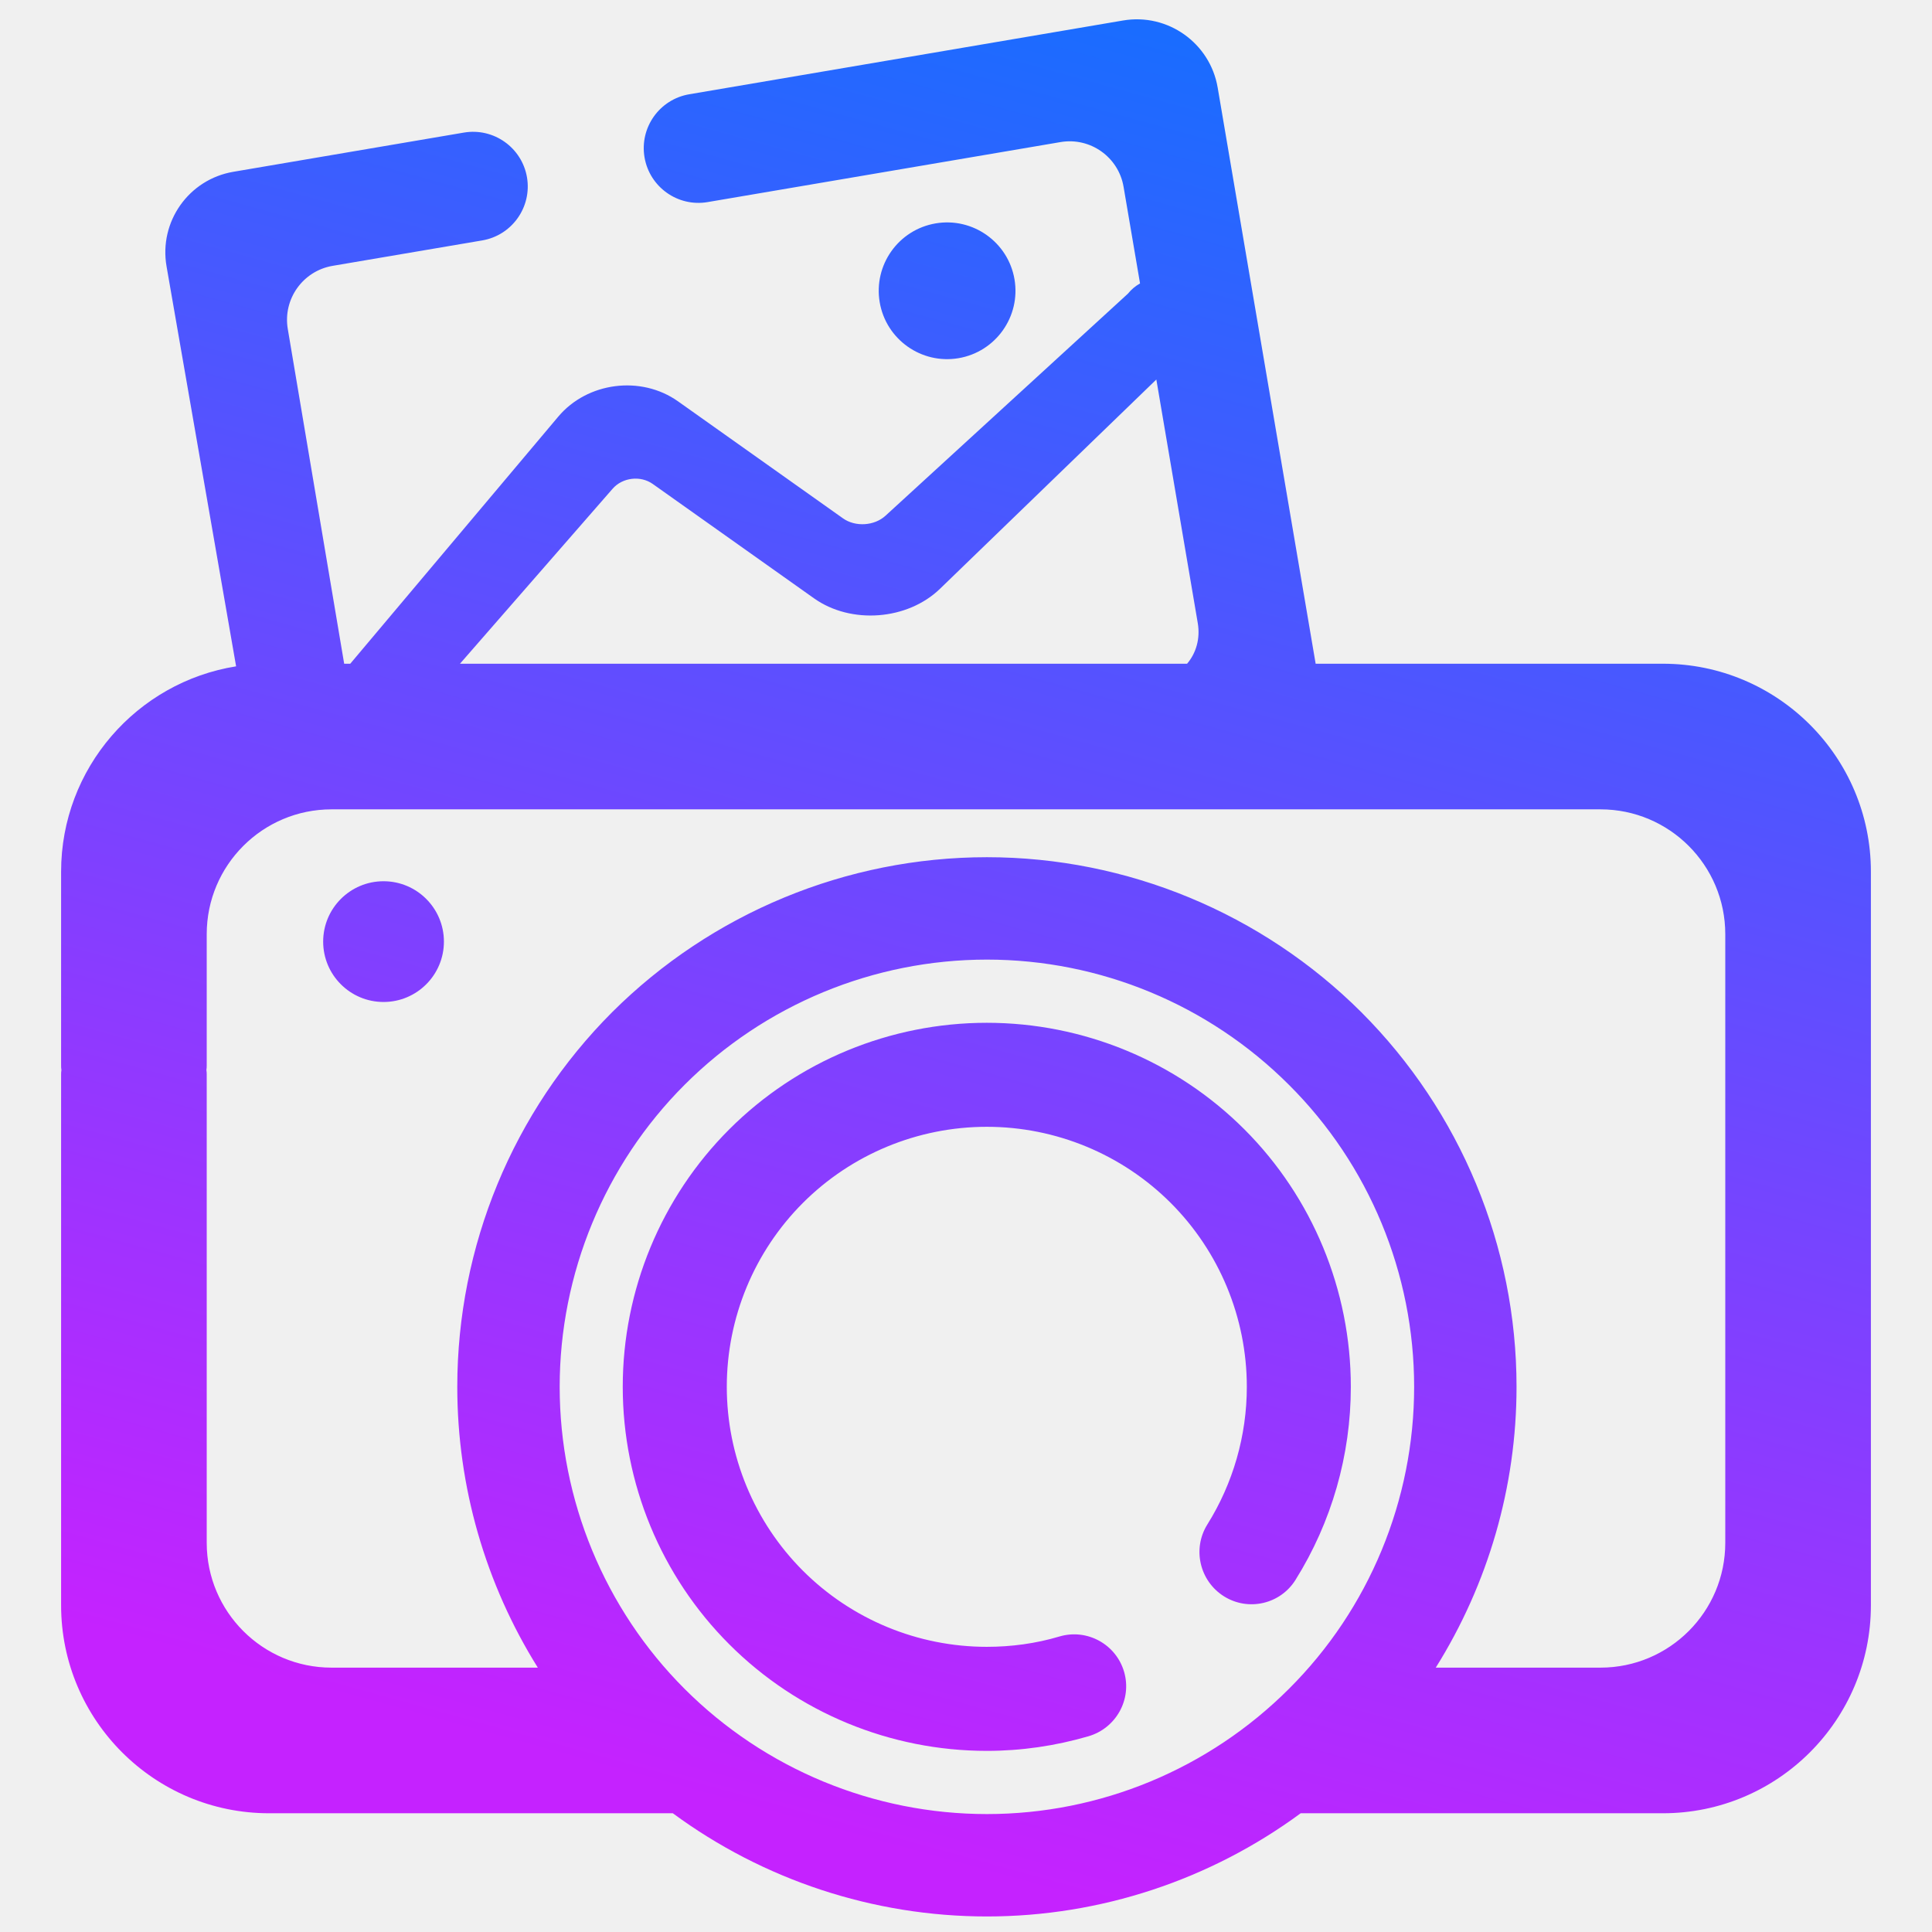
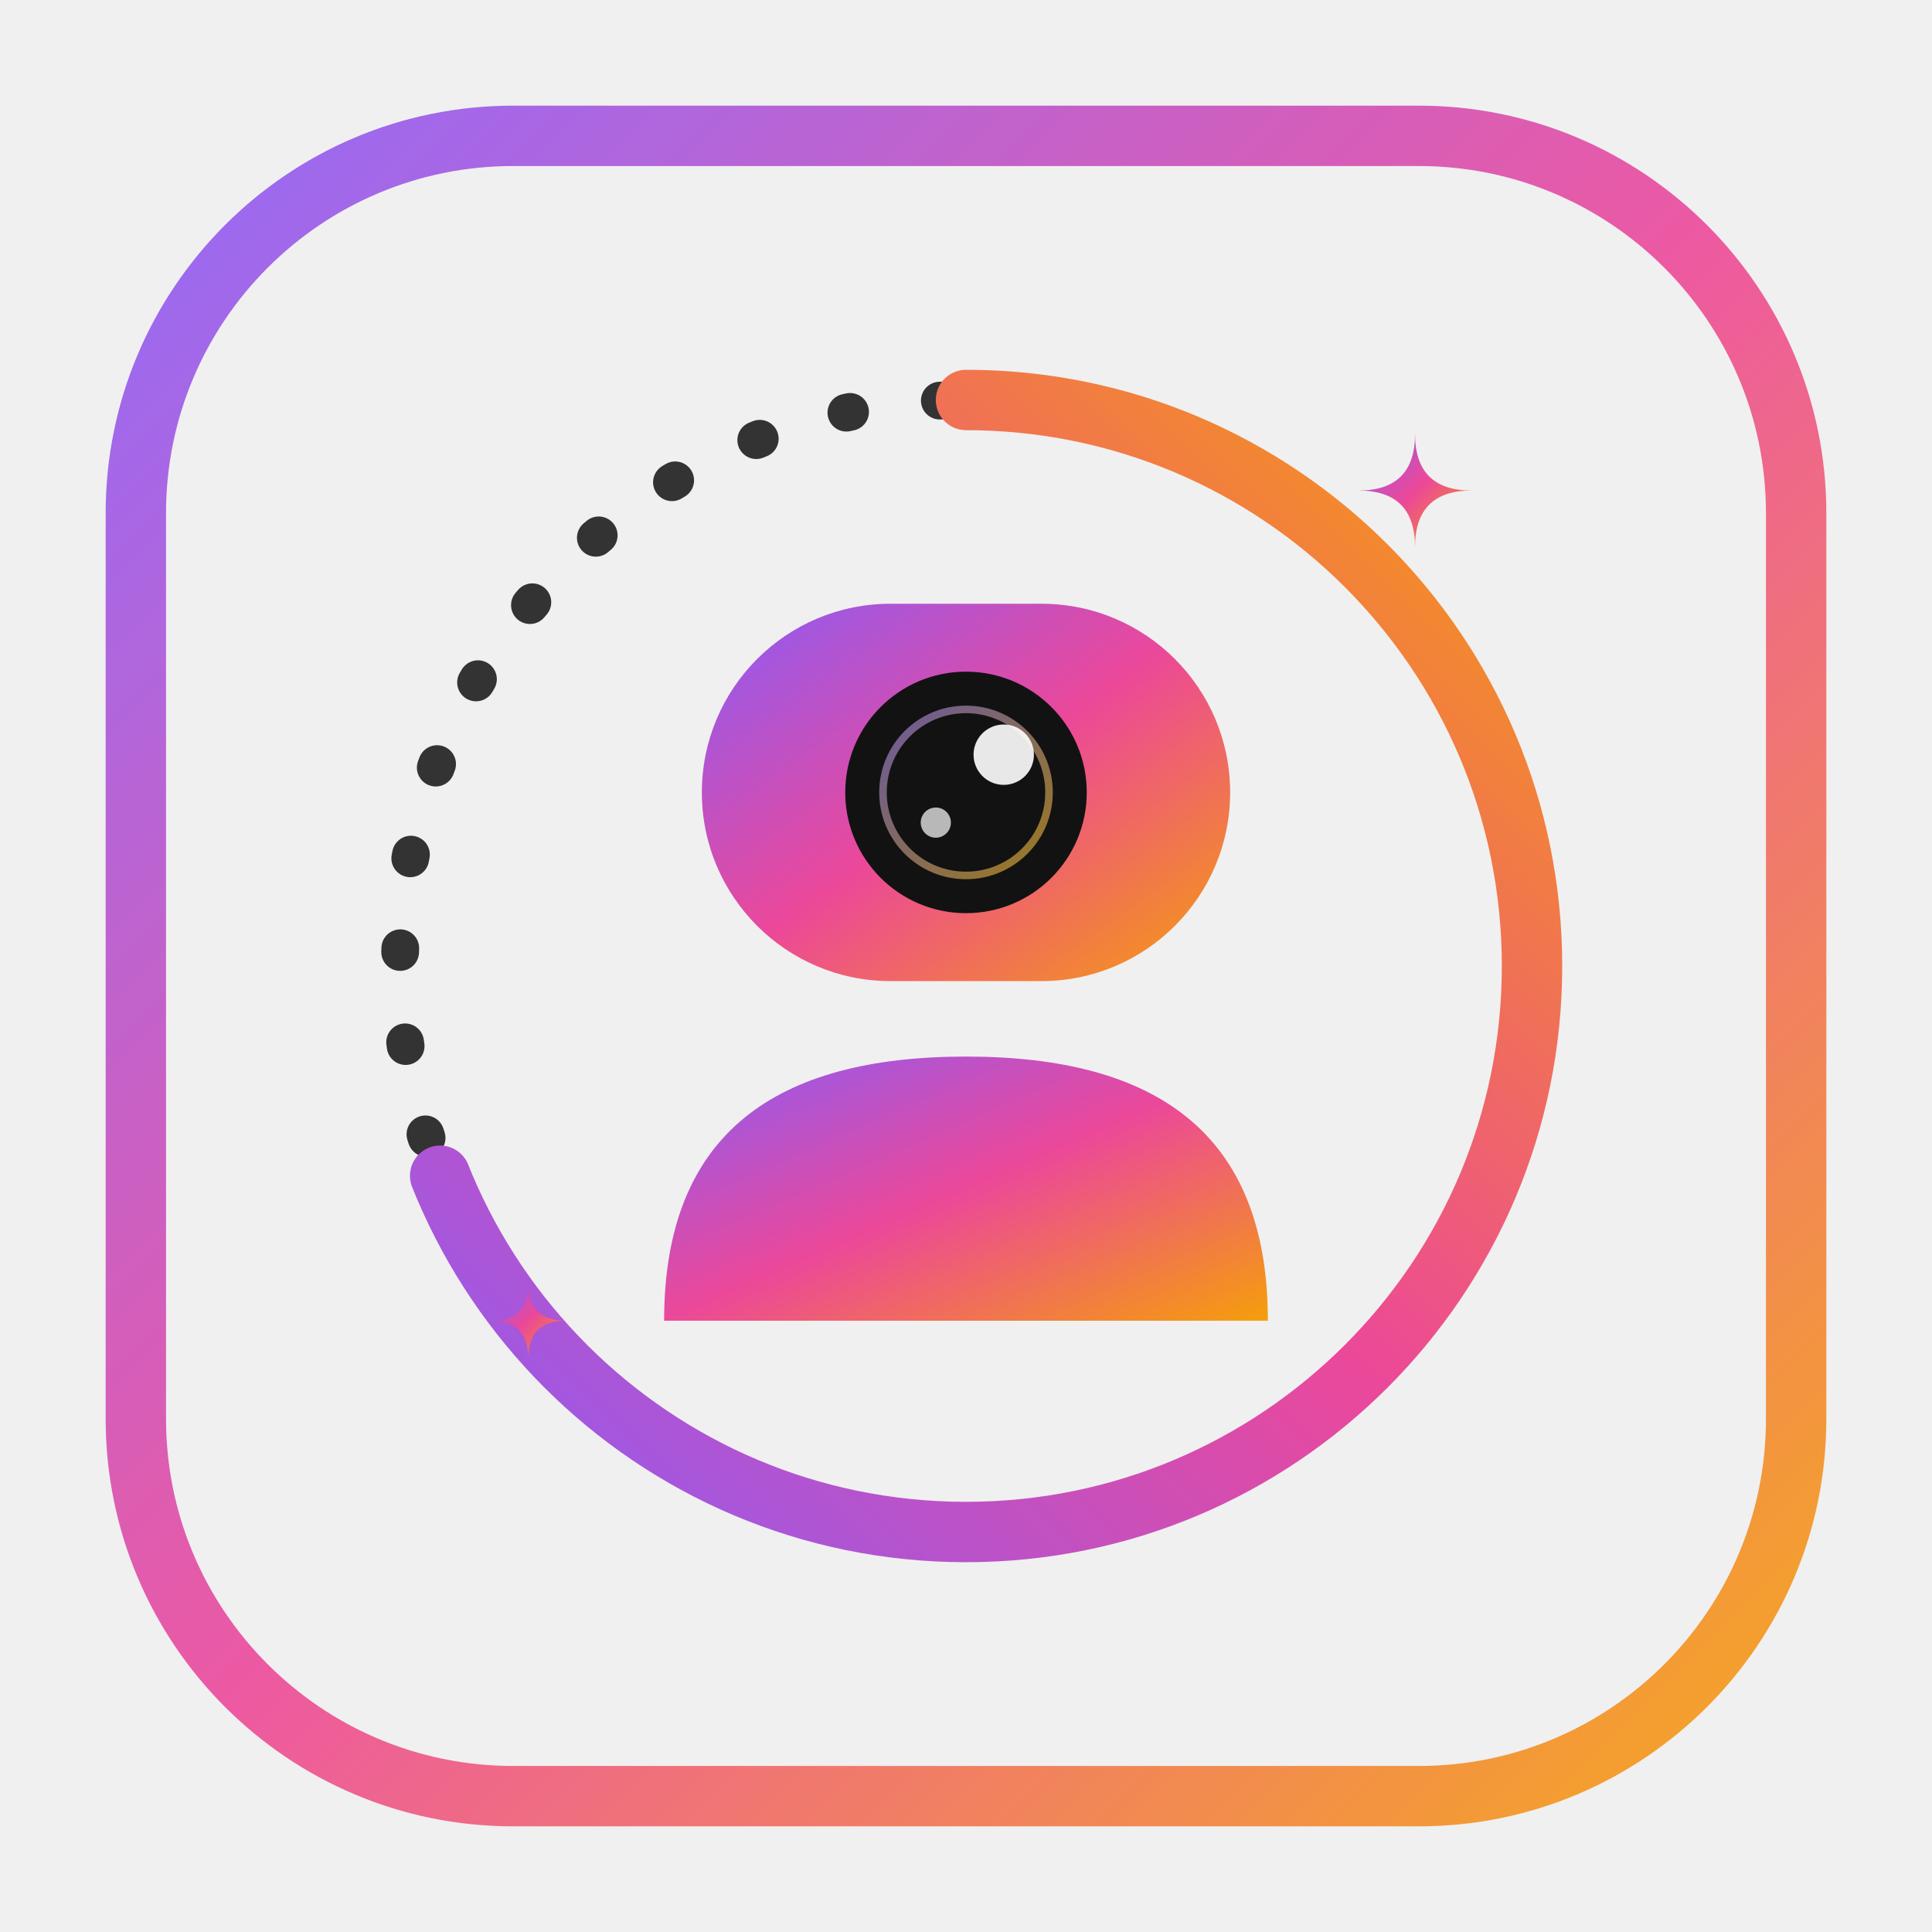
- <svg xmlns="http://www.w3.org/2000/svg" style="isolation:isolate" viewBox="0 0 48 48" width="48pt" height="48pt">
-   <linearGradient id="_lgradient_49" x1="0.672" y1="0.021" x2="0.422" y2="0.96" gradientTransform="matrix(44.964,0,0,47.134,1.518,0.48)" gradientUnits="userSpaceOnUse">
-     <stop offset="0%" stop-opacity="1" style="stop-color:rgb(26,108,255)" />
-     <stop offset="100%" stop-opacity="1" style="stop-color:rgb(197,34,255)" />
-   </linearGradient>
-   <path d=" M 35.671 41.432 L 39.763 41.432 C 41.475 41.432 42.864 40.043 42.864 38.331 L 42.864 23.209 C 42.864 21.497 41.475 20.108 39.763 20.108 L 8.237 20.108 C 6.525 20.108 5.136 21.497 5.136 23.209 L 5.136 26.467 L 5.136 26.467 C 5.136 26.507 5.135 26.547 5.128 26.585 L 5.128 26.585 L 5.128 26.585 C 5.135 26.623 5.136 26.663 5.136 26.703 L 5.136 26.703 L 5.136 38.331 C 5.136 40.043 6.525 41.432 8.237 41.432 L 13.362 41.432 C 12.064 39.356 11.361 36.94 11.361 34.456 L 11.361 34.456 C 11.361 30.963 12.743 27.614 15.21 25.146 C 17.678 22.688 21.027 21.297 24.52 21.297 C 28.004 21.297 31.353 22.688 33.82 25.146 C 36.287 27.614 37.678 30.963 37.678 34.456 C 37.678 36.94 36.971 39.356 35.671 41.432 Z  M 32.315 45.05 L 33.303 45.05 L 41.314 45.05 C 44.166 45.05 46.482 42.734 46.482 39.882 L 46.482 25.599 L 46.482 21.658 C 46.482 18.806 44.166 16.49 41.314 16.49 L 32.687 16.49 L 30.253 2.177 C 30.064 1.068 29.011 0.32 27.902 0.509 L 17.125 2.342 L 17.125 2.342 C 16.385 2.467 15.887 3.17 16.013 3.909 L 16.013 3.909 C 16.139 4.648 16.841 5.147 17.58 5.021 L 17.58 5.021 L 26.348 3.53 C 27.087 3.404 27.79 3.902 27.915 4.642 L 28.324 7.042 C 28.211 7.105 28.108 7.19 28.022 7.297 L 28.022 7.297 L 22 12.813 C 21.723 13.067 21.251 13.096 20.945 12.879 L 16.845 9.971 C 15.927 9.32 14.594 9.491 13.87 10.351 L 8.702 16.49 L 8.551 16.49 L 7.15 8.173 C 7.025 7.433 7.524 6.731 8.263 6.605 L 11.981 5.973 L 11.981 5.973 C 12.72 5.847 13.218 5.145 13.093 4.406 L 13.093 4.406 C 12.967 3.666 12.264 3.168 11.525 3.294 L 11.525 3.294 L 5.798 4.268 C 4.689 4.456 3.945 5.509 4.138 6.618 L 5.866 16.555 L 5.866 16.555 L 5.866 16.555 C 3.403 16.948 1.518 19.085 1.518 21.658 L 1.518 26.467 L 1.518 26.467 C 1.518 26.507 1.519 26.547 1.526 26.585 C 1.519 26.623 1.518 26.663 1.518 26.703 L 1.518 26.703 L 1.518 39.882 C 1.518 42.734 3.834 45.05 6.686 45.05 L 14.697 45.05 L 16.716 45.05 C 18.962 46.704 21.694 47.614 24.52 47.614 C 27.339 47.614 30.069 46.704 32.315 45.05 Z  M 29.493 16.49 C 29.717 16.226 29.824 15.866 29.758 15.479 L 28.729 9.429 L 23.353 14.629 C 22.544 15.411 21.143 15.517 20.225 14.866 L 16.219 12.025 C 15.914 11.808 15.465 11.861 15.219 12.144 L 11.428 16.49 L 11.428 16.49 L 29.493 16.49 L 29.493 16.49 L 29.493 16.49 L 29.493 16.49 Z  M 21.856 7.509 C 21.699 6.585 22.321 5.707 23.246 5.55 C 24.17 5.393 25.048 6.016 25.205 6.94 C 25.362 7.864 24.739 8.742 23.815 8.899 C 22.891 9.056 22.013 8.433 21.856 7.509 L 21.856 7.509 L 21.856 7.509 L 21.856 7.509 L 21.856 7.509 L 21.856 7.509 Z  M 26.326 40.657 L 26.326 40.657 C 27.01 40.457 27.728 40.851 27.928 41.536 L 27.928 41.536 C 28.128 42.22 27.729 42.938 27.039 43.138 L 27.039 43.138 C 26.222 43.376 25.375 43.5 24.517 43.5 C 22.119 43.5 19.814 42.549 18.119 40.853 C 16.423 39.158 15.472 36.853 15.472 34.455 C 15.472 32.057 16.423 29.752 18.119 28.057 C 19.814 26.362 22.119 25.411 24.517 25.411 C 26.915 25.411 29.22 26.362 30.915 28.057 C 32.61 29.752 33.561 32.057 33.561 34.455 C 33.561 36.15 33.086 37.814 32.187 39.251 L 32.187 39.251 C 31.81 39.856 31.013 40.039 30.409 39.66 L 30.409 39.66 C 29.804 39.28 29.619 38.481 29.995 37.877 L 29.995 37.877 C 30.636 36.853 30.977 35.665 30.977 34.455 C 30.977 32.739 30.295 31.096 29.086 29.886 C 27.876 28.677 26.233 27.995 24.517 27.995 C 22.801 27.995 21.157 28.677 19.948 29.886 C 18.739 31.096 18.057 32.739 18.057 34.455 C 18.057 36.171 18.739 37.814 19.948 39.024 C 21.157 40.233 22.801 40.915 24.517 40.915 C 25.127 40.915 25.737 40.833 26.326 40.657 L 26.326 40.657 L 26.326 40.657 L 26.326 40.657 L 26.326 40.657 Z  M 9.529 21.894 L 9.529 21.894 C 10.357 21.894 11.029 22.566 11.029 23.394 L 11.029 23.394 C 11.029 24.222 10.357 24.894 9.529 24.894 L 9.529 24.894 C 8.701 24.894 8.029 24.222 8.029 23.394 L 8.029 23.394 C 8.029 22.566 8.701 21.894 9.529 21.894 L 9.529 21.894 Z  M 13.905 34.456 C 13.905 31.641 15.024 28.936 17.008 26.952 C 19 24.96 21.705 23.841 24.52 23.841 C 27.334 23.841 30.03 24.96 32.023 26.952 C 34.015 28.936 35.134 31.641 35.134 34.456 C 35.134 37.27 34.015 39.975 32.023 41.959 C 30.03 43.951 27.334 45.07 24.52 45.07 C 21.705 45.07 19 43.951 17.008 41.959 C 15.024 39.975 13.905 37.27 13.905 34.456 L 13.905 34.456 Z " fill-rule="evenodd" fill="url(#_lgradient_49)" />
+ <svg xmlns="http://www.w3.org/2000/svg" width="512" height="512" viewBox="0 0 512 512">
+   <defs>
+     <linearGradient id="dsGrad" x1="0%" y1="0%" x2="100%" y2="100%">
+       <stop offset="0%" stop-color="#8B5CF6" />
+       <stop offset="50%" stop-color="#EC4899" />
+       <stop offset="100%" stop-color="#F59E0B" />
+     </linearGradient>
+     <linearGradient id="dsGradLight" x1="0%" y1="0%" x2="100%" y2="100%">
+       <stop offset="0%" stop-color="#A78BFA" />
+       <stop offset="100%" stop-color="#FBBF24" />
+     </linearGradient>
+   </defs>
+   <rect x="36" y="36" width="440" height="440" rx="100" fill="none" stroke="url(#dsGrad)" stroke-width="16" opacity="0.9" />
+   <circle cx="256" cy="256" r="150" fill="none" stroke="#333333" stroke-width="10" stroke-linecap="round" stroke-dasharray="1 24" />
+   <circle cx="256" cy="256" r="150" fill="none" stroke="url(#dsGrad)" stroke-width="16" stroke-linecap="round" stroke-dasharray="650 942" transform="rotate(-90 256 256)" />
+   <path d="M 360 130 Q 375 130 375 115 Q 375 130 390 130 Q 375 130 375 145 Q 375 130 360 130" fill="url(#dsGrad)" />
+   <path d="M 130 350 Q 140 350 140 340 Q 140 350 150 350 Q 140 350 140 360 Q 140 350 130 350" fill="url(#dsGrad)" />
+   <g transform="translate(0, 10)">
+     <path d="M176 340 C 176 290, 206 270, 256 270 C 306 270, 336 290, 336 340 Z" fill="url(#dsGrad)" />
+     <rect x="186" y="150" width="140" height="100" rx="50" fill="url(#dsGrad)" />
+     <circle cx="256" cy="200" r="32" fill="#121212" />
+     <circle cx="256" cy="200" r="22" fill="none" stroke="url(#dsGradLight)" stroke-width="2" opacity="0.6" />
+     <circle cx="266" cy="190" r="8" fill="#FFFFFF" opacity="0.9" />
+     <circle cx="248" cy="208" r="4" fill="#FFFFFF" opacity="0.7" />
+   </g>
</svg>
